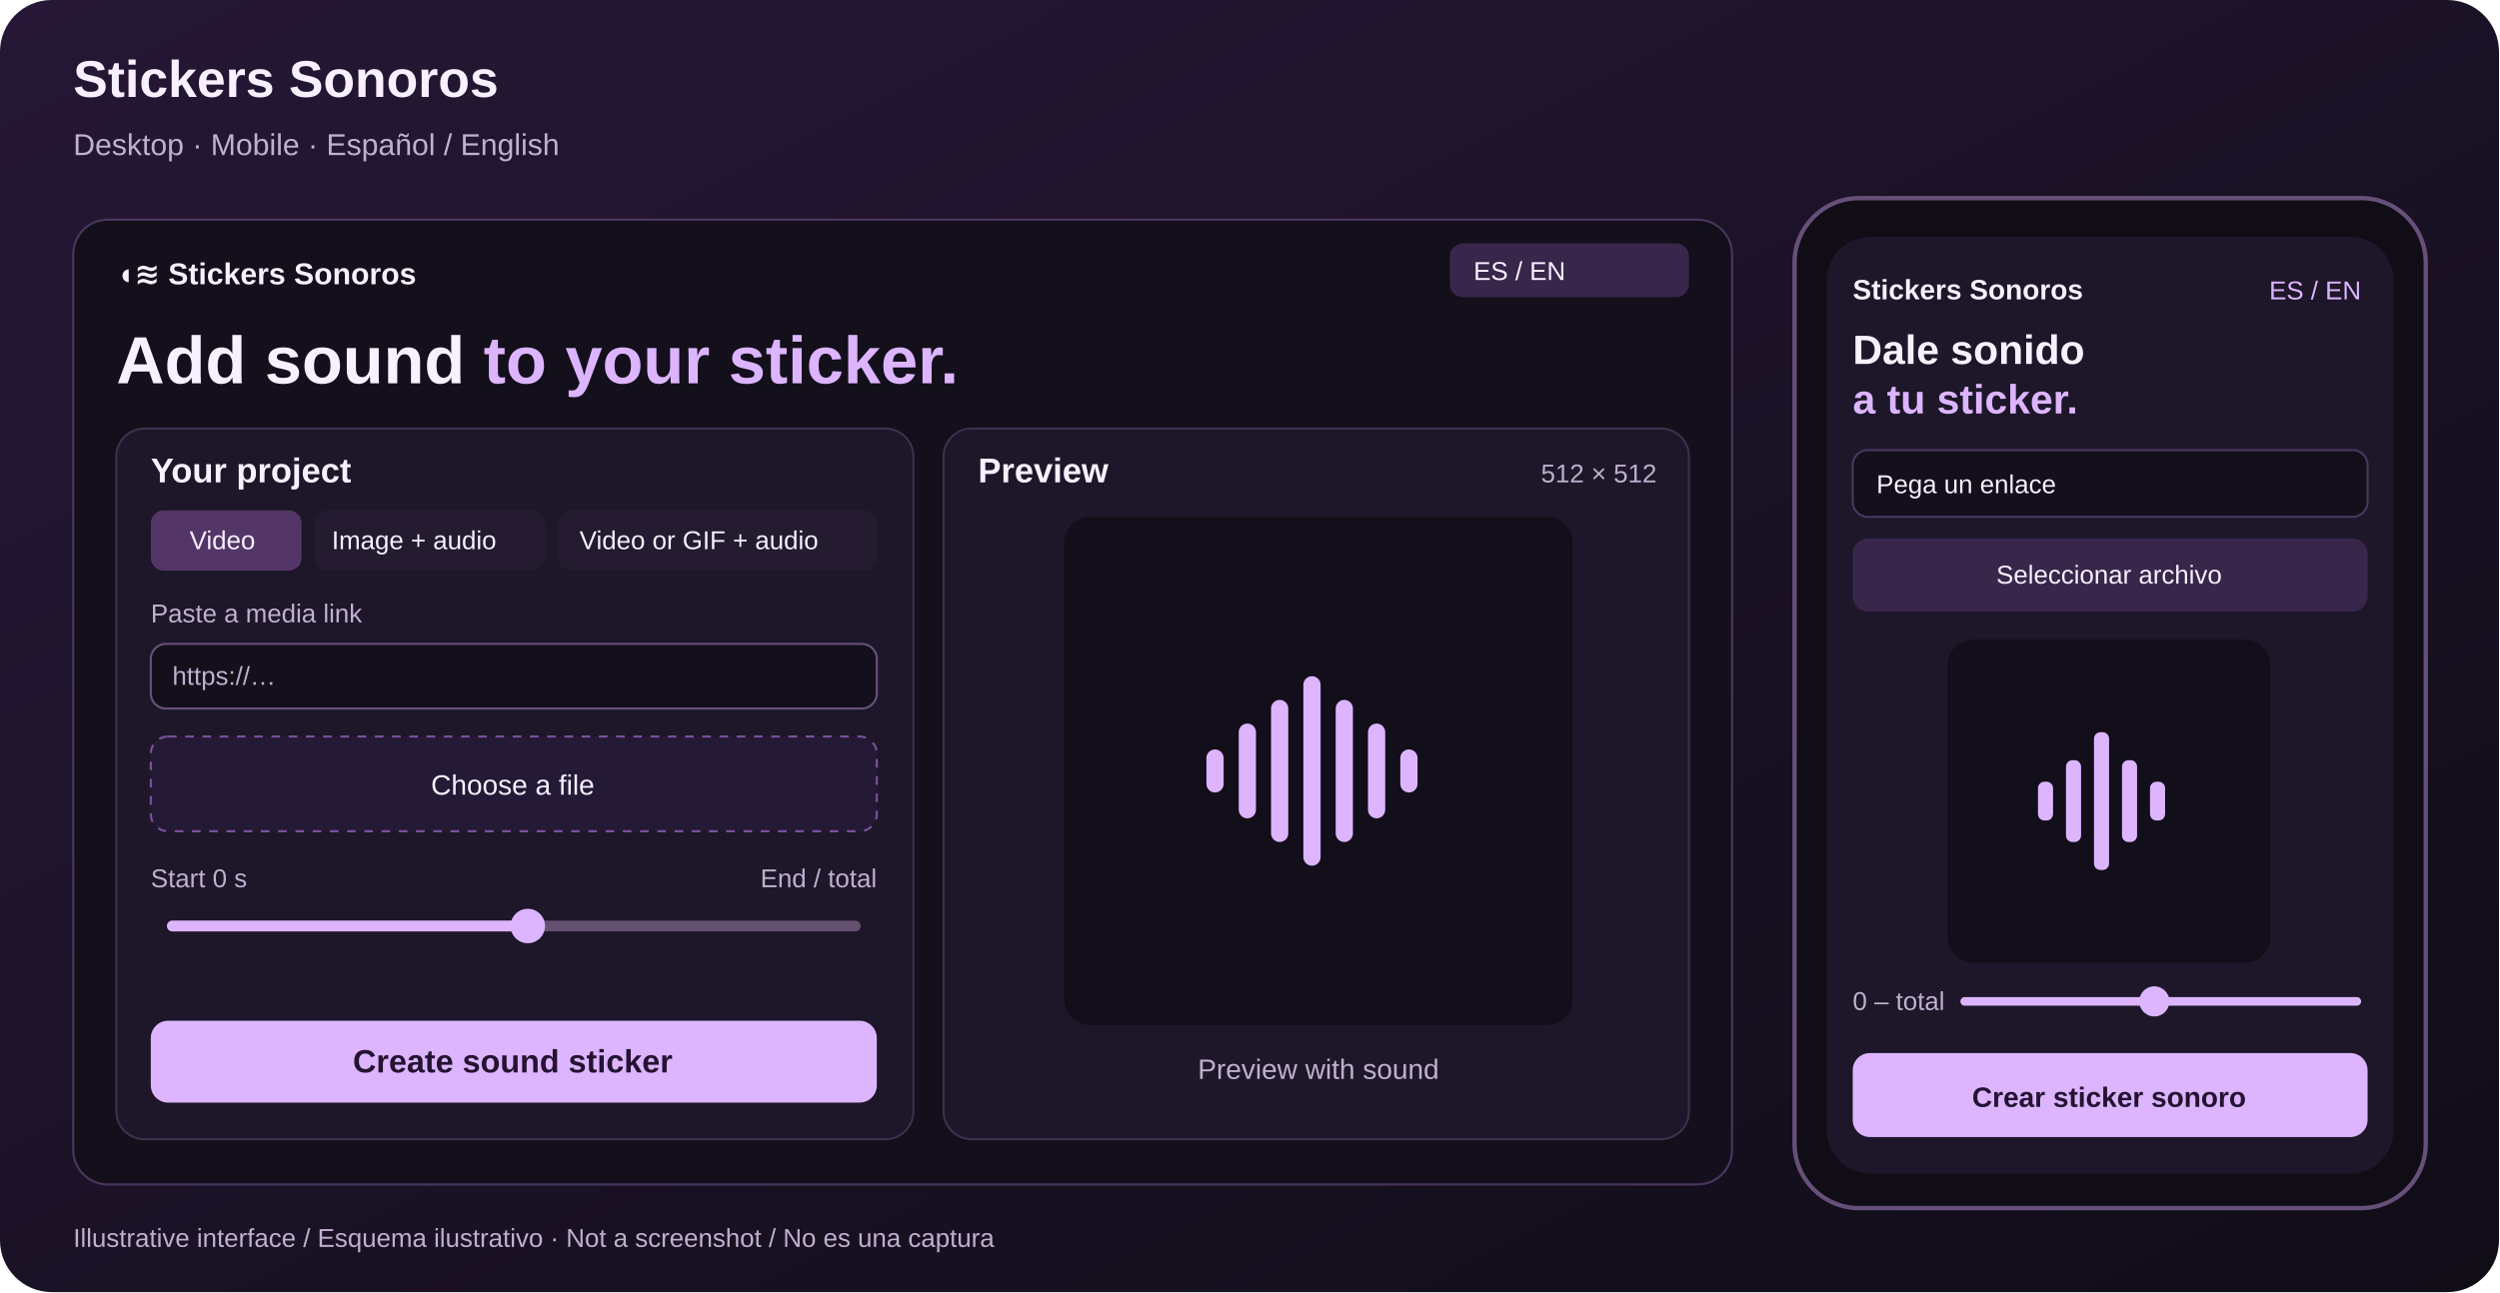
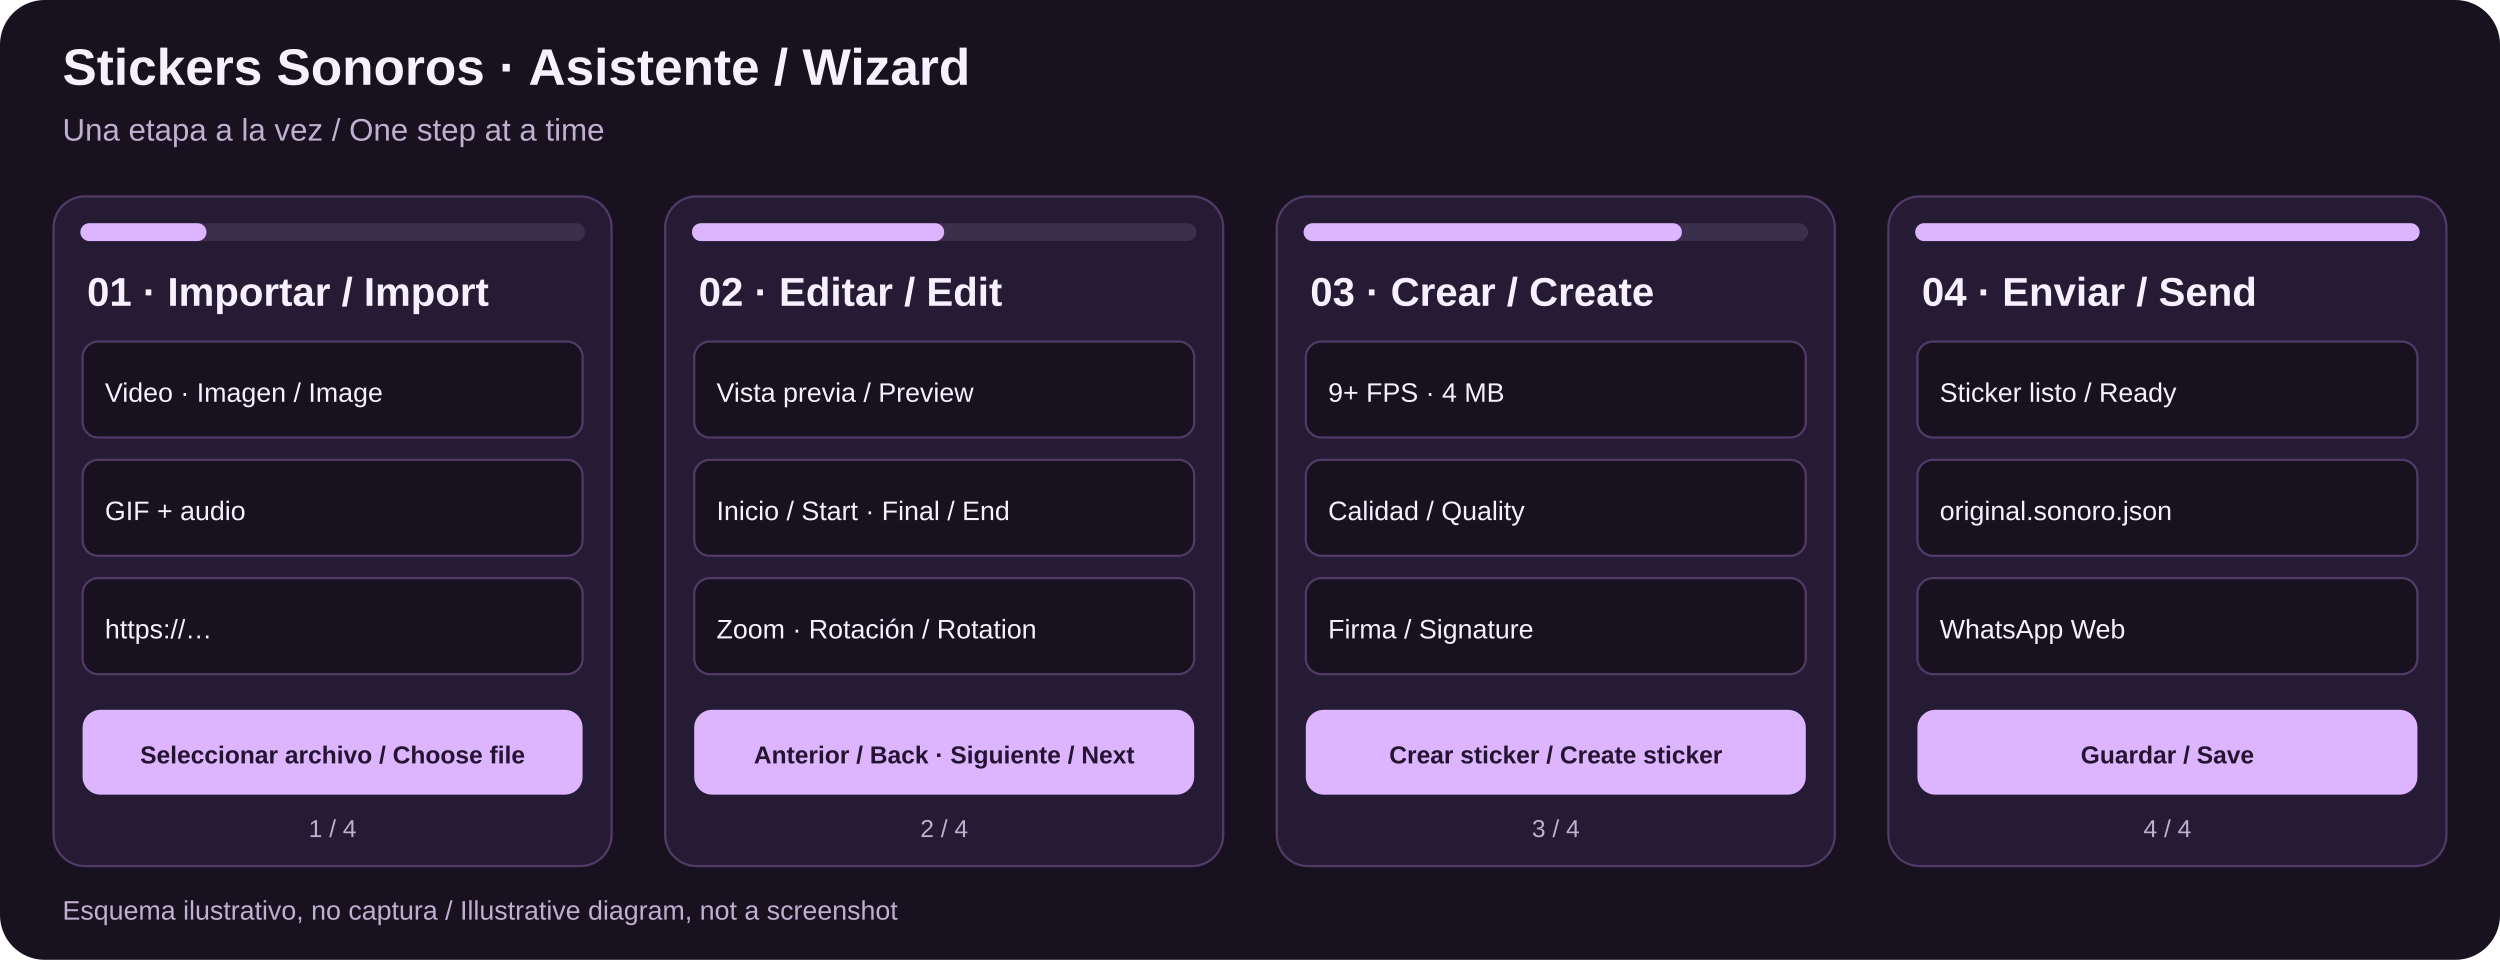
- <svg xmlns="http://www.w3.org/2000/svg" width="1160" height="600" viewBox="0 0 1160 600" role="img" aria-labelledby="title desc">
-   <defs>
-     <linearGradient id="bg" x2="1" y2="1">
-       <stop stop-color="#251735" />
-       <stop offset="1" stop-color="#100d17" />
-     </linearGradient>
-   </defs>
-   <rect width="1160" height="600" rx="24" fill="url(#bg)" />
-   <g font-family="Arial, sans-serif" fill="#f7f0ff">
-     <text x="34" y="45" font-size="24" font-weight="bold">Stickers Sonoros</text>
-     <text x="34" y="72" font-size="14" fill="#c0afcf">Desktop · Mobile · Español / English</text>
-     <rect x="34" y="102" width="770" height="448" rx="16" fill="#130f1b" stroke="#49365d" />
-     <text x="54" y="132" font-size="14" font-weight="bold">◖≋ Stickers Sonoros</text>
-     <rect x="673" y="113" width="111" height="25" rx="6" fill="#38264b" />
-     <text x="684" y="130" font-size="12">ES / EN</text>
-     <text x="54" y="178" font-size="31" font-weight="bold">Add sound <tspan fill="#ddb5ff">to your sticker.</tspan>
-     </text>
-     <rect x="54" y="199" width="370" height="330" rx="13" fill="#1d1729" stroke="#3b304c" />
-     <text x="70" y="224" font-size="16" font-weight="bold">Your project</text>
-     <g font-size="12">
-       <rect x="70" y="237" width="70" height="28" rx="6" fill="#533667" />
-       <text x="88" y="255">Video</text>
-       <rect x="146" y="237" width="107" height="28" rx="6" fill="#241b31" />
-       <text x="154" y="255">Image + audio</text>
-       <rect x="259" y="237" width="148" height="28" rx="6" fill="#241b31" />
-       <text x="269" y="255">Video or GIF + audio</text>
+ <svg xmlns="http://www.w3.org/2000/svg" width="1120" height="430" viewBox="0 0 1120 430" role="img" aria-labelledby="title">
+   <rect width="1120" height="430" rx="20" fill="#171120" />
+   <g font-family="Arial,sans-serif" fill="#f7f0ff">
+     <text x="28" y="38" font-size="23" font-weight="bold">Stickers Sonoros · Asistente / Wizard</text>
+     <text x="28" y="63" font-size="14" fill="#c0afcf">Una etapa a la vez / One step at a time</text>
+     <g transform="translate(24 88)">
+       <rect width="250" height="300" rx="14" fill="#251b34" stroke="#503b67" />
+       <rect x="12" y="12" width="226" height="8" rx="4" fill="#3b304c" />
+       <rect x="12" y="12" width="56.5" height="8" rx="4" fill="#ddb5ff" />
+       <text x="15" y="49" font-size="18" font-weight="bold">01 · Importar / Import</text>
+       <rect x="13" y="65" width="224" height="43" rx="7" fill="#171120" stroke="#503b67" />
+       <text x="23" y="92" font-size="12">Video · Imagen / Image</text>
+       <rect x="13" y="118" width="224" height="43" rx="7" fill="#171120" stroke="#503b67" />
+       <text x="23" y="145" font-size="12">GIF + audio</text>
+       <rect x="13" y="171" width="224" height="43" rx="7" fill="#171120" stroke="#503b67" />
+       <text x="23" y="198" font-size="12">https://…</text>
+       <rect x="13" y="230" width="224" height="38" rx="8" fill="#ddb5ff" />
+       <text x="125" y="254" text-anchor="middle" fill="#241331" font-size="11" font-weight="bold">Seleccionar archivo / Choose file</text>
+       <text x="125" y="287" text-anchor="middle" font-size="11" fill="#c0afcf">1 / 4</text>
    </g>
-     <text x="70" y="289" font-size="12" fill="#c0afcf">Paste a media link</text>
-     <rect x="70" y="299" width="337" height="30" rx="7" fill="#130f1b" stroke="#665079" />
-     <text x="80" y="318" font-size="12" fill="#c0afcf">https://…</text>
-     <rect x="70" y="342" width="337" height="44" rx="8" fill="#251a36" stroke="#79519a" stroke-dasharray="4 4" />
-     <text x="238" y="369" text-anchor="middle" font-size="13">Choose a file</text>
-     <text x="70" y="412" font-size="12" fill="#c0afcf">Start 0 s</text>
-     <text x="407" y="412" text-anchor="end" font-size="12" fill="#c0afcf">End / total</text>
-     <path d="M80 430H397" stroke="#63516f" stroke-width="5" stroke-linecap="round" />
-     <path d="M80 430H245" stroke="#ddb5ff" stroke-width="5" stroke-linecap="round" />
-     <circle cx="245" cy="430" r="8" fill="#ddb5ff" />
-     <rect x="70" y="474" width="337" height="38" rx="8" fill="#ddb5ff" />
-     <text x="238" y="498" fill="#241331" font-weight="bold" text-anchor="middle" font-size="15">Create sound sticker</text>
-     <rect x="438" y="199" width="346" height="330" rx="13" fill="#1d1729" stroke="#3b304c" />
-     <text x="454" y="224" font-size="16" font-weight="bold">Preview</text>
-     <text x="769" y="224" font-size="12" text-anchor="end" fill="#c0afcf">512 × 512</text>
-     <rect x="494" y="240" width="236" height="236" rx="12" fill="#120e1a" />
-     <g fill="#ddb5ff">
-       <rect x="560" y="348" width="8" height="20" rx="4" />
-       <rect x="575" y="336" width="8" height="44" rx="4" />
-       <rect x="590" y="325" width="8" height="66" rx="4" />
-       <rect x="605" y="314" width="8" height="88" rx="4" />
-       <rect x="620" y="325" width="8" height="66" rx="4" />
-       <rect x="635" y="336" width="8" height="44" rx="4" />
-       <rect x="650" y="348" width="8" height="20" rx="4" />
+     <g transform="translate(298 88)">
+       <rect width="250" height="300" rx="14" fill="#251b34" stroke="#503b67" />
+       <rect x="12" y="12" width="226" height="8" rx="4" fill="#3b304c" />
+       <rect x="12" y="12" width="113" height="8" rx="4" fill="#ddb5ff" />
+       <text x="15" y="49" font-size="18" font-weight="bold">02 · Editar / Edit</text>
+       <rect x="13" y="65" width="224" height="43" rx="7" fill="#171120" stroke="#503b67" />
+       <text x="23" y="92" font-size="12">Vista previa / Preview</text>
+       <rect x="13" y="118" width="224" height="43" rx="7" fill="#171120" stroke="#503b67" />
+       <text x="23" y="145" font-size="12">Inicio / Start · Final / End</text>
+       <rect x="13" y="171" width="224" height="43" rx="7" fill="#171120" stroke="#503b67" />
+       <text x="23" y="198" font-size="12">Zoom · Rotación / Rotation</text>
+       <rect x="13" y="230" width="224" height="38" rx="8" fill="#ddb5ff" />
+       <text x="125" y="254" text-anchor="middle" fill="#241331" font-size="11" font-weight="bold">Anterior / Back · Siguiente / Next</text>
+       <text x="125" y="287" text-anchor="middle" font-size="11" fill="#c0afcf">2 / 4</text>
    </g>
-     <text x="612" y="501" text-anchor="middle" fill="#c0afcf" font-size="13">Preview with sound</text>
-     <rect x="833" y="92" width="293" height="469" rx="30" fill="#100d17" stroke="#665079" stroke-width="2" />
-     <rect x="848" y="110" width="263" height="435" rx="20" fill="#1d1729" />
-     <text x="860" y="139" font-size="13" font-weight="bold">Stickers Sonoros</text>
-     <text x="1096" y="139" font-size="12" fill="#ddb5ff" text-anchor="end">ES / EN</text>
-     <text x="860" y="169" font-size="19" font-weight="bold">Dale sonido</text>
-     <text x="860" y="192" font-size="19" font-weight="bold" fill="#ddb5ff">a tu sticker.</text>
-     <rect x="860" y="209" width="239" height="31" rx="7" fill="#130f1b" stroke="#49365d" />
-     <text x="871" y="229" font-size="12">Pega un enlace</text>
-     <rect x="860" y="250" width="239" height="34" rx="7" fill="#38264b" />
-     <text x="979" y="271" font-size="12" text-anchor="middle">Seleccionar archivo</text>
-     <rect x="904" y="297" width="150" height="150" rx="12" fill="#120e1a" />
-     <g fill="#ddb5ff">
-       <rect x="946" y="363" width="7" height="18" rx="3" />
-       <rect x="959" y="353" width="7" height="38" rx="3" />
-       <rect x="972" y="340" width="7" height="64" rx="3" />
-       <rect x="985" y="353" width="7" height="38" rx="3" />
-       <rect x="998" y="363" width="7" height="18" rx="3" />
+     <g transform="translate(572 88)">
+       <rect width="250" height="300" rx="14" fill="#251b34" stroke="#503b67" />
+       <rect x="12" y="12" width="226" height="8" rx="4" fill="#3b304c" />
+       <rect x="12" y="12" width="169.5" height="8" rx="4" fill="#ddb5ff" />
+       <text x="15" y="49" font-size="18" font-weight="bold">03 · Crear / Create</text>
+       <rect x="13" y="65" width="224" height="43" rx="7" fill="#171120" stroke="#503b67" />
+       <text x="23" y="92" font-size="12">9+ FPS · 4 MB</text>
+       <rect x="13" y="118" width="224" height="43" rx="7" fill="#171120" stroke="#503b67" />
+       <text x="23" y="145" font-size="12">Calidad / Quality</text>
+       <rect x="13" y="171" width="224" height="43" rx="7" fill="#171120" stroke="#503b67" />
+       <text x="23" y="198" font-size="12">Firma / Signature</text>
+       <rect x="13" y="230" width="224" height="38" rx="8" fill="#ddb5ff" />
+       <text x="125" y="254" text-anchor="middle" fill="#241331" font-size="11" font-weight="bold">Crear sticker / Create sticker</text>
+       <text x="125" y="287" text-anchor="middle" font-size="11" fill="#c0afcf">3 / 4</text>
    </g>
-     <text x="860" y="469" font-size="12" fill="#c0afcf">0 – total</text>
-     <path d="M912 465H1094" stroke="#ddb5ff" stroke-width="4" stroke-linecap="round" />
-     <circle cx="1000" cy="465" r="7" fill="#ddb5ff" />
-     <rect x="860" y="489" width="239" height="39" rx="8" fill="#ddb5ff" />
-     <text x="979" y="514" font-size="13" text-anchor="middle" font-weight="bold" fill="#241331">Crear sticker sonoro</text>
-     <text x="34" y="579" font-size="12" fill="#c0afcf">Illustrative interface / Esquema ilustrativo · Not a screenshot / No es una captura</text>
+     <g transform="translate(846 88)">
+       <rect width="250" height="300" rx="14" fill="#251b34" stroke="#503b67" />
+       <rect x="12" y="12" width="226" height="8" rx="4" fill="#3b304c" />
+       <rect x="12" y="12" width="226" height="8" rx="4" fill="#ddb5ff" />
+       <text x="15" y="49" font-size="18" font-weight="bold">04 · Enviar / Send</text>
+       <rect x="13" y="65" width="224" height="43" rx="7" fill="#171120" stroke="#503b67" />
+       <text x="23" y="92" font-size="12">Sticker listo / Ready</text>
+       <rect x="13" y="118" width="224" height="43" rx="7" fill="#171120" stroke="#503b67" />
+       <text x="23" y="145" font-size="12">original.sonoro.json</text>
+       <rect x="13" y="171" width="224" height="43" rx="7" fill="#171120" stroke="#503b67" />
+       <text x="23" y="198" font-size="12">WhatsApp Web</text>
+       <rect x="13" y="230" width="224" height="38" rx="8" fill="#ddb5ff" />
+       <text x="125" y="254" text-anchor="middle" fill="#241331" font-size="11" font-weight="bold">Guardar / Save</text>
+       <text x="125" y="287" text-anchor="middle" font-size="11" fill="#c0afcf">4 / 4</text>
+     </g>
+     <text x="28" y="412" font-size="12" fill="#c0afcf">Esquema ilustrativo, no captura / Illustrative diagram, not a screenshot</text>
  </g>
</svg>
